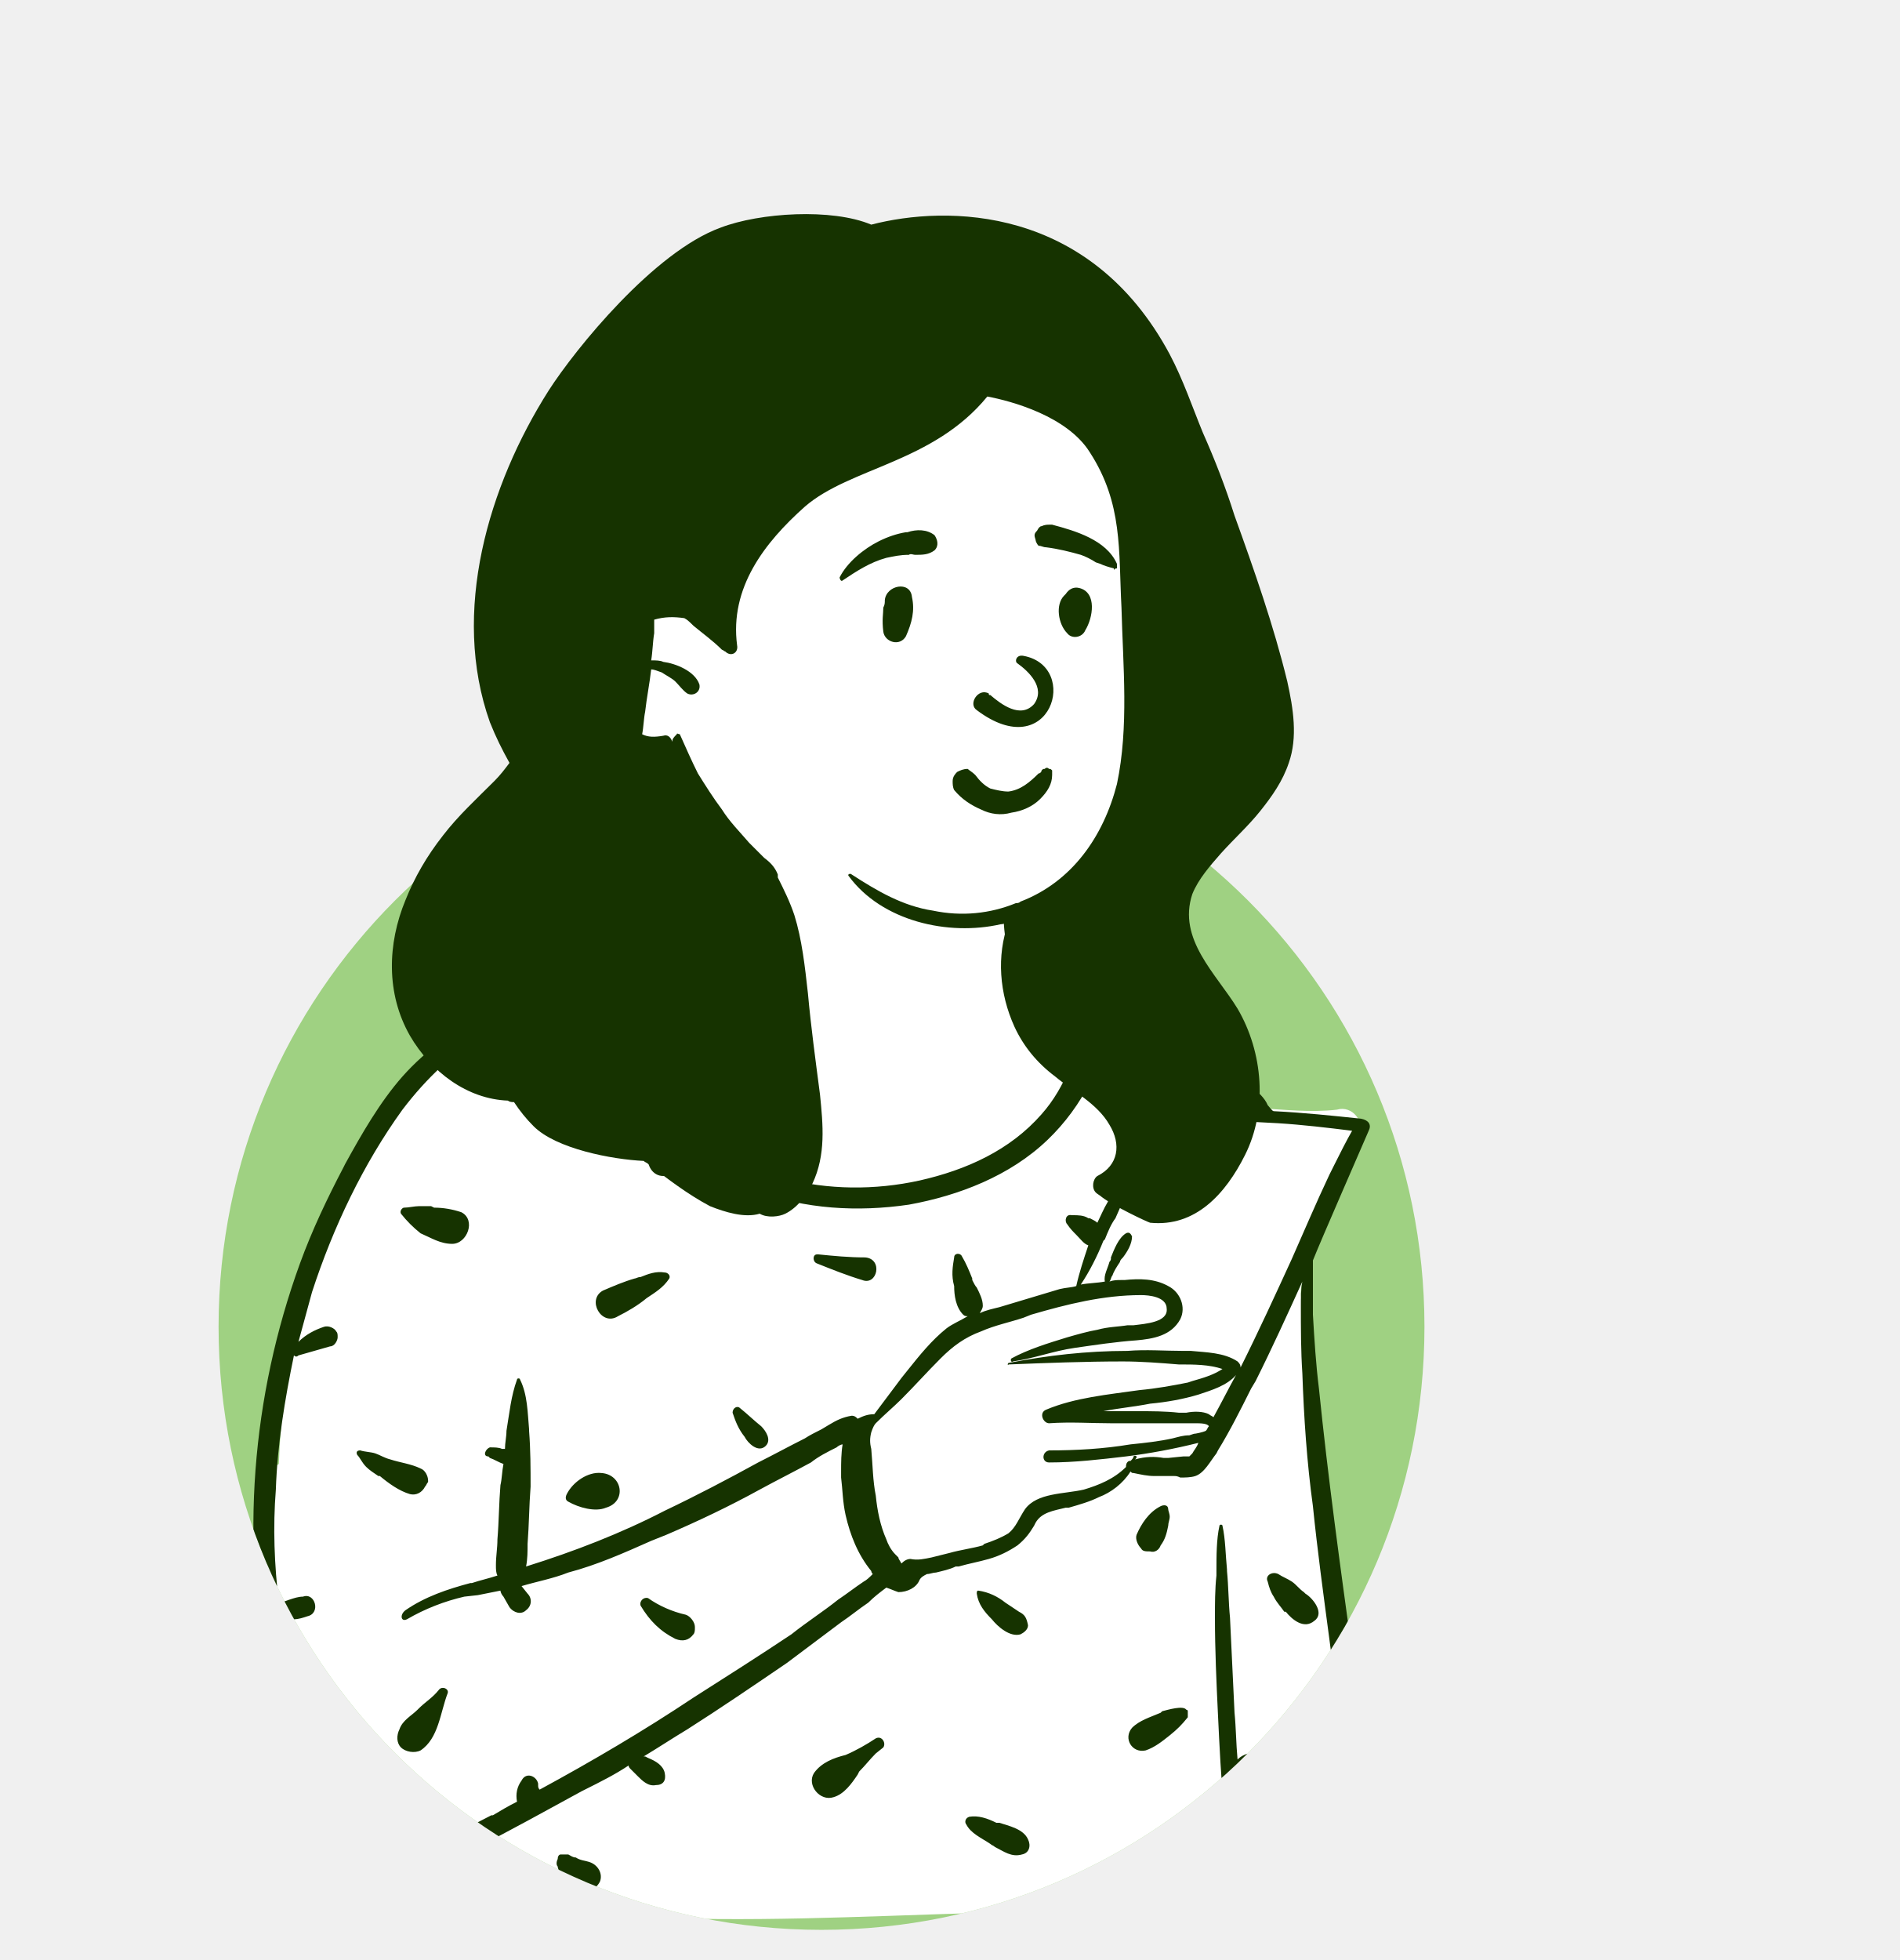
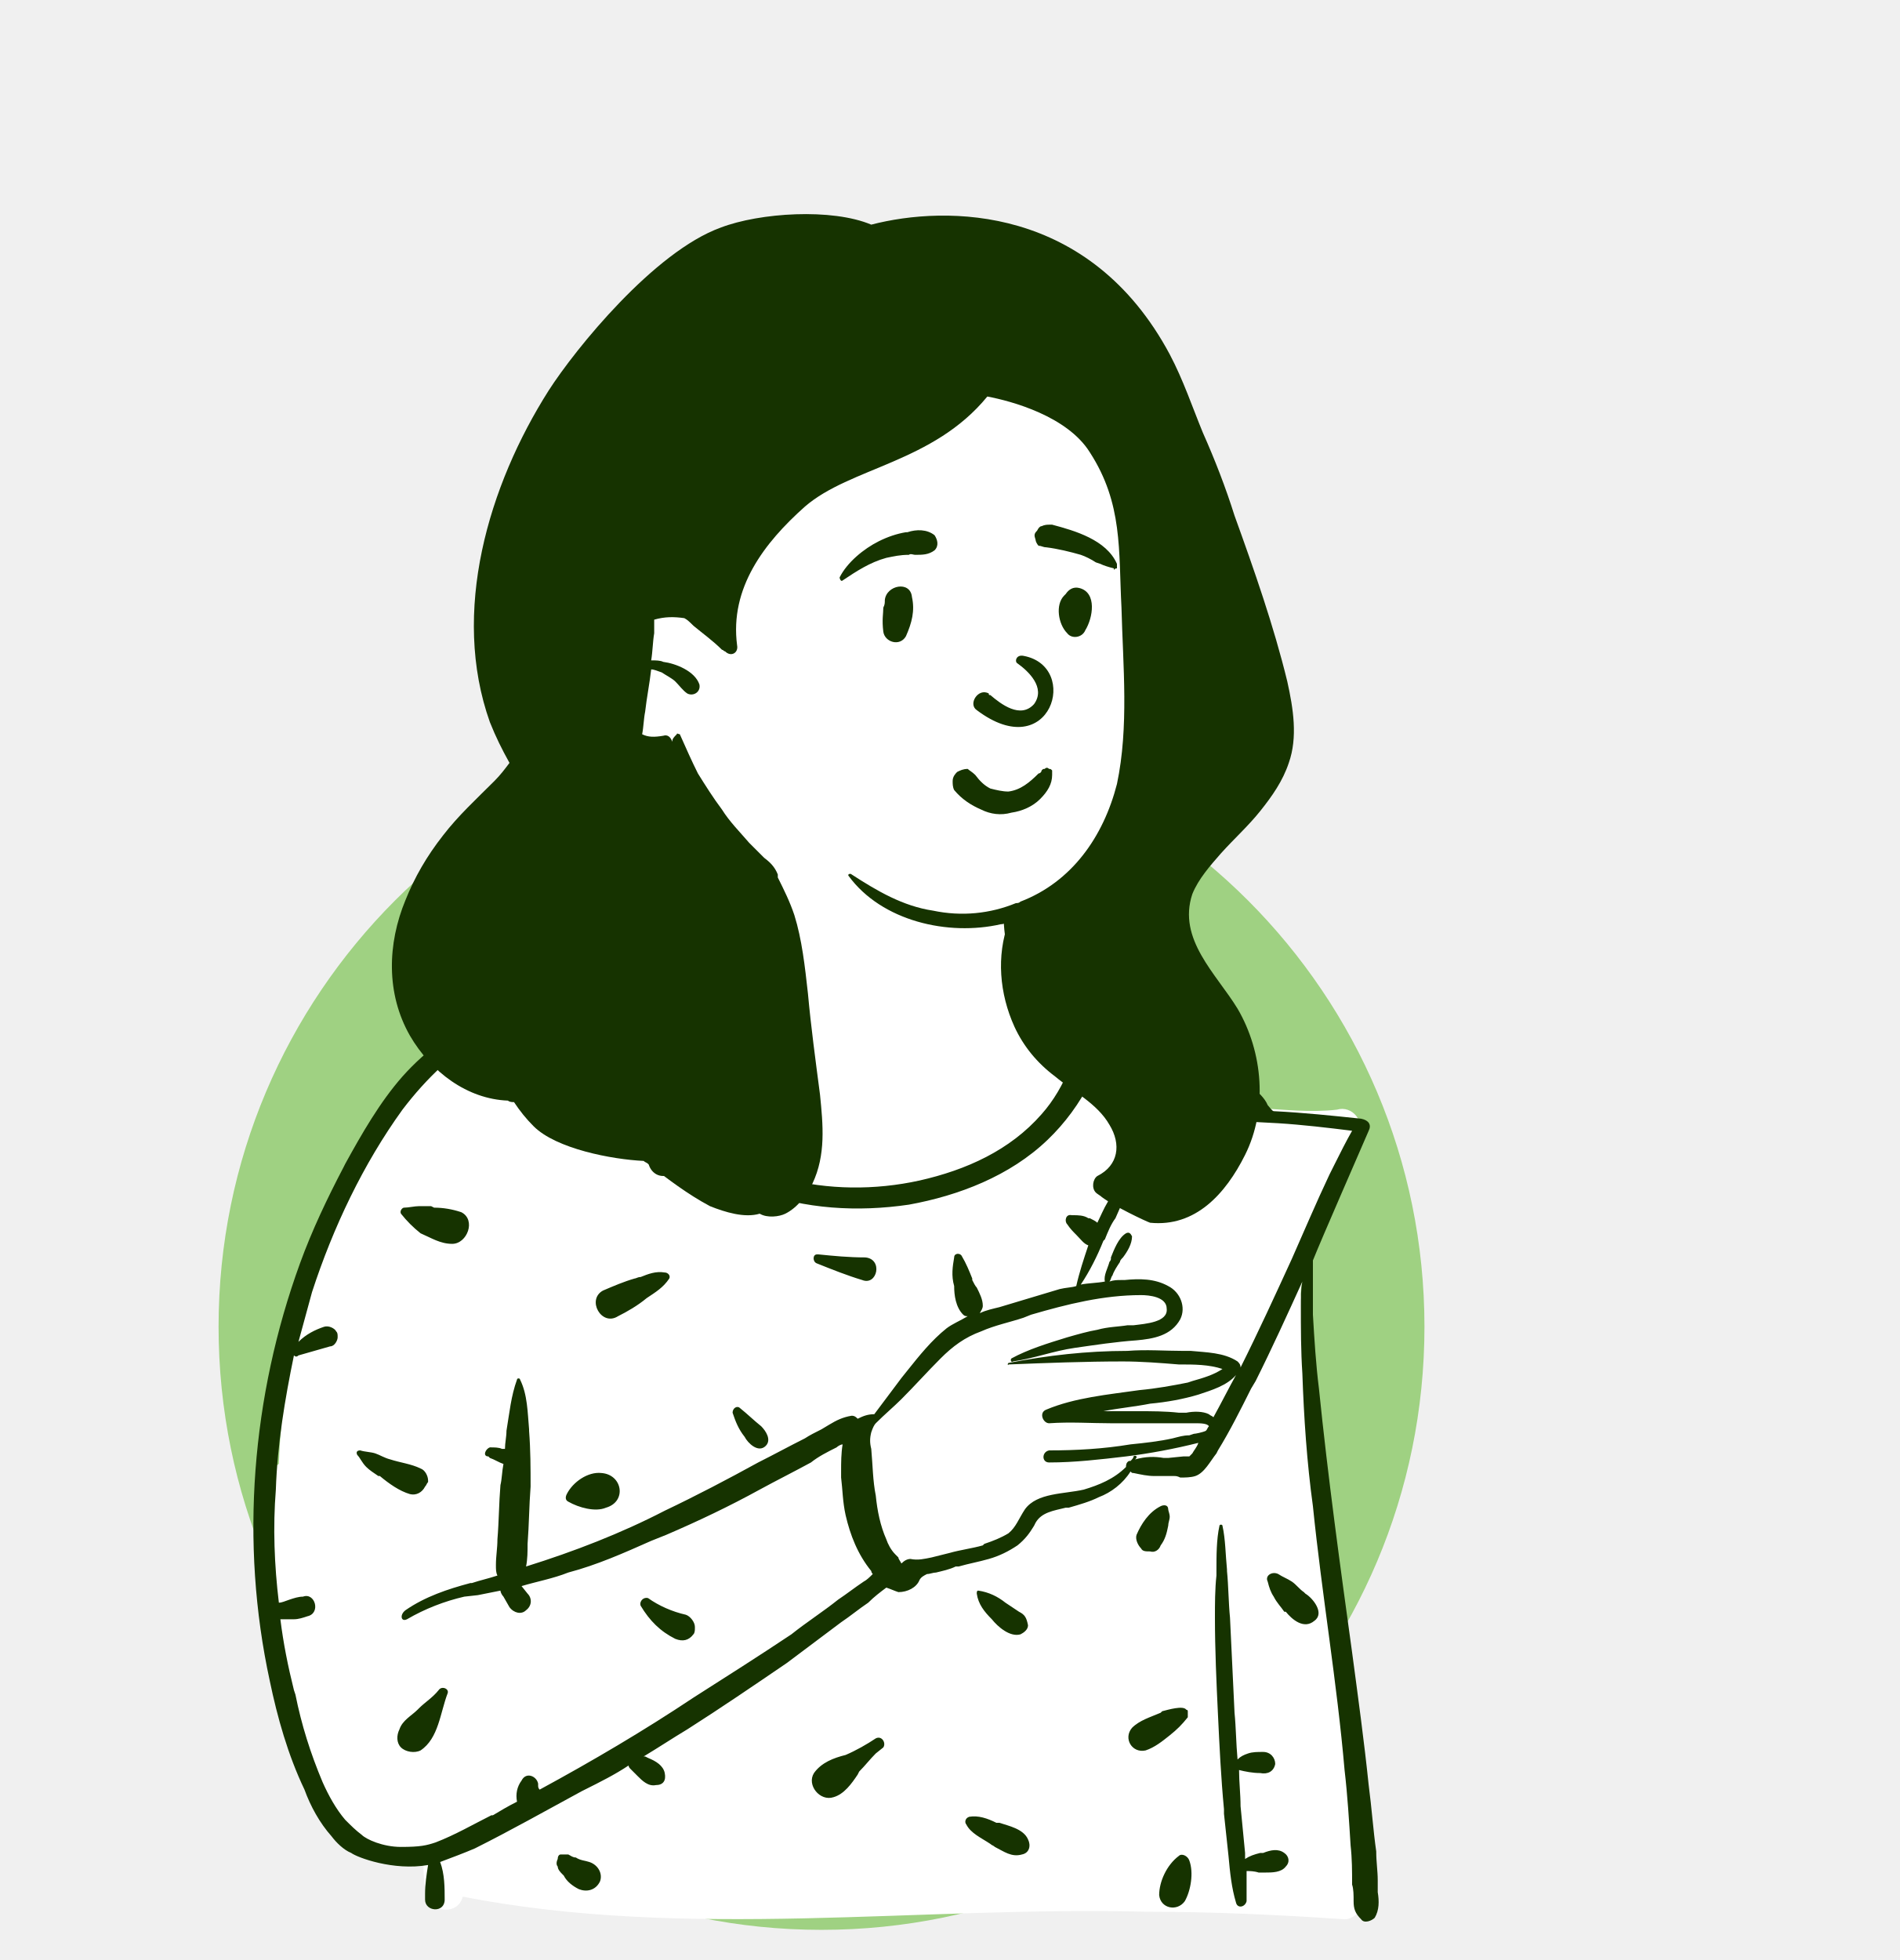
<svg xmlns="http://www.w3.org/2000/svg" viewBox="-120 -110 1260 1300" width="1260" height="1300">
  <style>.k{fill:#163300}.b{fill:#FFFFFF}.ks{stroke:#163300}.bs{stroke:#FFFFFF}.s .k,.s .b{fill:#9FD182}</style>
  <defs>
    <clipPath id="c">
-       <path d="M-120 -110H1140V770H825A400 400 0 0 1 25 770H-120Z" />
+       <rect x="-120" y="-110" width="1260" height="1300" />
    </clipPath>
  </defs>
  <circle cx="425" cy="770" r="400" fill="#9FD182" />
  <g clip-path="url(#c)">
    <g>
      <g transform="translate(0 459)">
        <path d="M689 328C686 319 690 311 693 302C702 273 712 244 726 217C731 208 722 197 712 200C695 202 677 200 660 199C653 183 637 176 623 167C608 157 593 147 578 138C577 131 567 129 562 134C546 124 527 126 510 120C497 99 496 77 492 57C491 48 493 39 487 31C466 3 387 -9 357 8C341 -2 341 16 339 27C336 32 334 38 335 45C318 81 279 97 244 110C240 105 233 106 229 109C199 116 170 127 144 145C116 154 96 177 81 202C79 205 79 208 79 210C34 276 13 355 10 435C-19 452 24 608 34 640C34 640 34 640 34 640C40 652 47 684 64 682C75 694 92 692 107 693C105 702 106 713 109 722C112 733 129 734 132 722C281 751 435 728 586 732C630 732 673 734 717 737C723 737 729 731 729 725C719 625 711 494 700 395C698 372 696 350 689 328Z" transform="translate(55 -33)" class="b" stroke="none" />
        <path d="M348 1C348 0 350 0 350 1C351 29 344 63 321 82C310 92 295 97 281 102L279 102L254 111C254 112 253 112 252 113C246 115 240 117 235 114C240 126 244 138 249 149C256 163 265 176 276 187C317 233 383 247 442 234C473 227 502 214 523 190C539 172 548 147 550 123C550 123 549 123 548 123C541 121 533 117 527 113L526 113C520 109 513 105 508 99C504 93 499 74 499 74C498 67 497 52 497 45C497 44 500 44 500 44C503 51 504 64 506 71L507 72C509 79 511 87 516 92C525 103 538 107 551 112C552 100 570 101 570 113C570 113 570 114 570 115C571 116 573 116 574 117L575 118C580 121 585 125 590 127C600 133 610 137 621 142C631 147 641 153 650 160C654 163 658 167 662 170L663 172C666 175 671 179 673 184C674 185 676 188 677 188C697 189 716 191 735 193C740 194 742 197 740 201C734 215 709 272 703 287C703 293 703 299 703 306L703 306C703 312 703 318 703 323C704 340 705 356 707 372C713 431 721 489 729 547C733 577 737 606 740 635C742 650 743 665 745 679C745 686 746 692 746 698L746 703C746 704 746 705 746 706C747 712 747 718 744 723C742 725 737 727 735 724C731 720 730 717 730 712C730 708 730 704 729 701C729 692 729 684 728 675C727 659 726 642 724 625C719 567 709 509 703 450C699 421 697 391 696 362C695 347 695 332 695 317C695 312 695 306 696 301C686 323 676 345 665 367L662 372C655 386 648 400 640 413L639 415C635 420 631 428 625 430C622 431 618 431 615 431C613 430 612 430 611 430C607 430 603 430 598 430C593 430 589 429 584 428C583 428 583 428 582 427C577 435 569 441 561 444C555 447 548 449 541 451L539 451C531 453 523 454 519 461L518 463C515 468 512 472 507 476C501 480 495 483 488 485C481 487 475 488 468 490L466 490C462 492 457 493 453 494C451 494 449 495 447 495C445 496 443 497 442 499C440 504 434 507 428 507C425 506 423 505 420 504C416 507 412 510 408 514C402 518 396 523 390 527C378 536 366 545 354 554C332 569 310 584 288 598C278 604 269 610 259 616L260 616L262 617C267 619 272 622 273 627C274 632 272 635 267 635C262 636 258 632 255 629C253 627 252 626 250 624C250 624 249 623 249 622C240 628 230 633 220 638L218 639C194 652 171 665 147 677C140 680 132 683 124 686C127 694 127 703 127 711C127 720 114 719 114 711L114 707C114 701 115 694 116 688C93 692 69 683 65 680C60 678 55 673 52 669C44 660 38 649 34 638C23 615 16 590 11 566C-9 474 -1 377 31 289C39 267 49 246 60 225L61 223C72 203 84 182 99 165C115 147 135 133 156 122C167 117 177 112 188 108C190 107 192 107 194 106C205 99 219 92 233 92C234 92 234 92 235 93C236 93 236 93 237 93C239 94 240 95 240 97L240 98C240 98 240 98 240 98C240 99 241 99 241 99C254 95 267 89 280 85L283 84C294 80 305 76 314 69C323 61 330 51 335 41C340 28 343 14 348 1ZM222 101C225 101 227 100 230 100C231 100 232 100 233 100C232 102 231 104 230 106C230 106 229 106 229 107C223 136 241 167 258 189C264 196 270 202 277 208C276 208 275 209 274 209L273 209C272 210 270 210 269 211C266 212 263 214 262 218C261 224 265 231 272 231C275 231 278 229 280 227C281 226 282 225 283 224L284 222C285 221 285 220 286 219C286 218 286 217 287 216C301 227 317 235 334 241C366 253 401 255 435 250C468 244 502 231 527 207C550 185 566 154 569 122C574 127 579 132 585 136C594 142 605 146 615 151C624 156 634 161 643 168C647 171 651 175 655 179C658 181 660 184 662 187C653 186 644 186 634 186C632 185 630 185 628 185C622 185 616 185 610 185C602 186 597 190 593 196C584 211 577 227 569 242L567 248C564 253 562 258 560 262C559 261 557 260 555 259L554 259C551 257 547 257 544 257L543 257C539 256 538 261 540 263C542 266 544 268 546 270C549 273 551 276 554 277C551 286 548 295 546 304C543 305 539 305 535 306C522 310 508 314 495 318C491 319 486 320 482 322C483 320 484 319 484 317C484 313 482 309 480 305C479 304 478 302 477 300L477 299C475 294 473 289 470 284C469 282 465 282 465 285C464 291 463 297 465 304C465 310 466 318 471 323C472 324 473 324 474 324C469 327 464 329 460 332C450 340 442 350 434 360L430 365C424 373 418 381 412 389C408 389 405 390 401 392C400 391 399 390 397 390C391 391 387 393 382 396L377 399C373 401 369 403 366 405C356 410 345 416 335 421C315 432 294 443 273 453C244 468 213 480 181 490C182 485 182 480 182 475C183 462 183 450 184 437C184 425 184 413 183 400L183 399C182 388 182 376 177 366C177 365 175 365 175 366C171 377 170 388 168 400C168 404 167 408 167 412C166 412 166 412 165 412C163 411 160 411 157 411C154 412 152 417 156 417L157 418C160 419 163 421 166 422C165 427 165 432 164 436C163 448 163 460 162 472C162 478 161 483 161 489C161 492 161 494 162 496C156 498 151 499 145 501L144 501C129 505 114 510 101 519C97 522 98 527 102 525C114 518 127 513 140 510L149 509C154 508 159 507 164 506C164 507 165 509 166 510L170 517C173 521 178 522 181 519C185 516 185 511 182 508L178 503C188 500 199 498 209 494C228 489 246 481 264 473L274 469C295 460 316 450 336 439C347 433 359 427 370 421C375 417 381 414 387 411C388 410 390 409 391 409C390 415 390 421 390 427L390 431C391 439 391 447 393 456C396 469 401 482 410 493C410 494 411 495 411 495C409 497 407 499 405 500C399 504 394 508 388 512C378 520 367 527 357 535C336 549 314 563 292 577C259 599 225 619 190 638C189 637 189 636 189 635L189 634C188 629 181 626 178 632C175 636 174 641 175 646C169 649 164 652 159 655L158 655C146 661 134 668 121 673C115 675 111 676 98 676C86 676 75 671 72 668C68 665 65 662 61 658C55 651 50 642 46 633C38 614 32 595 28 575L27 572C23 556 20 541 18 525C21 525 24 525 27 525C30 525 33 524 36 523C45 521 41 507 33 510C30 510 27 511 24 512C21 513 19 514 17 514C14 489 13 464 15 439C16 409 21 379 27 350C28 351 29 351 30 350C37 348 44 346 51 344C54 344 56 340 56 338C56 336 56 335 55 334C54 332 50 330 47 331C41 333 35 336 30 341C33 330 36 319 39 308C53 265 73 223 99 187C115 166 133 149 155 136C167 129 178 124 190 118C201 113 211 107 222 101ZM211 148C213 146 218 146 219 150C220 156 221 161 220 167C219 170 219 173 218 176C217 179 215 181 212 183C208 187 198 186 197 179L197 178C197 178 197 178 197 178C196 174 196 171 197 168C197 166 199 163 200 161L200 161C203 156 207 152 211 148ZM574 159L573 159C569 159 569 164 572 166C575 167 578 169 580 171C580 171 580 171 581 171C584 174 586 176 590 175C592 174 594 172 594 170C594 161 581 159 574 159ZM609 194C601 196 598 205 594 212C586 227 579 243 572 259C569 263 567 268 565 273C565 273 564 274 564 274C560 284 555 294 549 303C554 302 560 302 565 301C564 297 567 292 568 288C569 287 569 286 569 286L569 285C571 280 574 272 579 269C581 268 582 269 583 271C583 276 580 281 577 285C576 286 575 287 575 288C573 291 571 294 570 297C569 298 569 300 568 301C571 300 573 300 576 300L578 300C588 299 598 299 607 304C615 308 619 318 615 326C609 337 597 339 586 340C572 341 559 343 545 345C531 347 518 352 504 354C503 355 502 353 503 352C514 346 527 342 540 338L540 338C547 336 554 334 560 333C567 331 574 331 580 330L581 330C582 330 583 330 584 330C592 329 607 328 606 319C606 311 594 310 589 310C564 310 540 316 516 323L511 325C502 328 492 330 483 334C472 338 464 344 456 352C447 361 439 370 430 379C425 384 419 389 413 395C412 396 411 398 410 401C409 405 409 408 410 412C411 423 411 433 413 443C414 453 416 463 420 472C421 475 423 479 426 482L428 484C428 485 429 486 430 488C432 486 434 485 436 485C441 486 445 485 450 484C454 483 458 482 462 481C469 479 477 478 484 476L485 475C491 473 496 471 501 468C506 464 508 458 512 452C520 441 538 442 551 439C561 436 571 432 579 424L579 424C579 423 579 421 581 420L581 420C581 420 582 420 582 420C583 419 584 418 584 417C585 416 586 417 586 417C586 418 586 418 585 419C592 417 598 417 604 418C605 418 606 418 607 418L617 417C618 417 621 417 621 417L621 417C621 417 621 417 621 417L621 417C621 417 621 417 621 417C621 417 621 417 621 417C621 417 621 417 621 417C622 416 622 416 623 415C624 413 626 411 627 408C611 412 595 415 579 417C562 419 545 421 528 421C523 421 523 414 528 413C546 413 564 412 582 409C592 408 601 407 610 405C614 404 617 403 621 403L624 402C625 402 630 401 632 400C633 399 633 398 634 397C633 395 628 395 625 395L625 395L625 395C625 395 625 395 625 395C622 395 619 395 616 395L616 395L616 395L616 395L616 395L616 395L616 395L616 395L616 395L616 395C614 395 613 395 611 395C602 395 594 395 585 395L585 395L583 395C579 395 574 395 569 395C556 395 542 394 528 395C524 395 521 388 526 386C545 378 567 376 588 373C599 372 610 370 620 368L623 367C630 365 637 363 643 359C634 356 624 356 615 356L614 356C602 355 589 354 577 354C552 354 526 355 501 356C501 357 500 356 501 355C527 350 553 347 580 347C592 346 605 347 617 347L622 347C632 348 644 348 653 354C654 355 655 356 655 358C667 334 678 310 689 286C697 268 705 249 714 230L717 224C721 216 725 208 729 201C713 199 696 197 680 196C665 195 616 193 609 194ZM616 246C623 237 627 227 628 217C630 206 615 203 613 215L613 215C611 218 608 222 607 224L606 226C602 232 600 240 604 246C607 251 613 250 616 246ZM110 251C111 251 113 251 115 251C116 251 117 251 118 251L120 252C126 252 132 253 138 255C148 260 142 276 132 276C124 276 118 272 111 269C106 265 102 261 98 256C97 254 99 252 100 252C103 252 107 251 110 251ZM406 285C395 285 385 284 375 283L374 283C371 283 371 288 374 289C384 293 394 297 404 300C414 304 418 286 406 285ZM253 299C254 299 255 298 257 298C262 296 267 294 273 295C275 295 277 297 276 299C272 305 267 308 261 312L261 312C255 317 248 321 242 324C231 331 221 313 232 307C239 304 246 301 253 299ZM627 376C636 373 646 370 652 363C647 372 642 382 637 391C636 390 635 390 634 389C630 387 624 387 619 388C617 388 616 388 614 388C605 387 596 387 587 387C580 387 572 387 564 387C574 385 585 384 595 382C606 381 617 379 627 376ZM318 388C318 385 321 383 323 385C328 389 332 393 337 397L337 397C340 400 344 406 340 410C335 415 328 408 326 404C322 399 320 394 318 388ZM71 413C69 413 68 414 69 416C71 418 72 421 75 424C77 426 80 428 83 430L84 430C90 435 97 440 104 442C108 443 112 441 114 437C115 436 115 435 116 434L116 433C116 430 114 426 111 425C105 422 97 421 91 419C87 418 84 416 81 415C78 414 74 414 71 413ZM208 442C212 434 222 427 231 428C245 429 248 447 234 451C227 454 216 451 209 447C207 446 207 444 208 442ZM607 452C607 449 604 449 602 450C594 454 589 462 586 469C585 472 587 476 589 478C590 480 592 480 595 480C598 481 601 479 602 476C605 472 606 468 607 463C607 461 608 459 608 457C608 455 607 453 607 452ZM641 463C641 462 643 462 643 463C645 472 645 482 646 492L646 493C647 503 647 514 648 524C649 545 650 566 651 587C652 597 652 607 653 618C655 616 657 615 660 614C663 613 666 613 670 613C675 613 678 617 678 621C677 626 673 628 668 627C663 627 658 626 654 625C654 633 655 641 655 649C656 659 657 670 658 680C658 681 658 682 658 684C661 682 664 681 668 680L669 680C669 680 669 680 670 680C675 678 680 677 684 680C687 682 688 686 685 689C682 693 676 693 671 693C671 693 670 693 670 693L667 693C664 692 661 692 659 692C659 698 659 705 659 712C658 716 653 717 652 713C649 703 648 693 647 682C646 673 645 663 644 654L644 651C642 630 641 609 640 588C639 567 638 545 638 524C638 515 638 505 639 496L639 493C639 483 639 472 641 463ZM680 495C676 493 671 496 673 500C674 504 675 507 677 510C679 514 682 517 684 520L685 520C689 525 697 532 704 526C711 521 703 511 698 508L697 507C694 505 692 502 689 500C686 498 683 497 680 495ZM480 508C480 507 480 506 481 506C488 507 494 510 499 514C502 516 505 518 508 520C512 522 513 524 514 529C514 532 511 534 509 535C502 537 494 530 490 525L490 525C485 520 481 515 480 508ZM262 511C259 510 256 513 257 516C263 526 270 533 280 538C285 540 289 539 292 535C293 534 293 532 293 531L293 530C293 527 290 523 287 522C278 520 269 516 262 511ZM129 574C130 571 125 569 123 572C119 577 114 580 110 584L109 585C105 589 99 592 97 598C95 602 95 607 98 610C101 613 107 614 111 612C123 604 124 587 129 574ZM603 586C607 585 617 582 619 585C619 585 620 585 620 586C620 587 620 588 620 590C616 595 613 598 608 602L608 602C603 606 598 610 592 612C583 614 577 604 583 597C588 592 595 590 602 587L603 586ZM413 604C417 602 420 607 418 610L413 614C409 618 406 622 402 626L401 628C397 634 392 641 385 643C376 646 367 635 372 627C377 620 385 617 393 615C400 612 407 608 413 604ZM475 656C481 655 487 657 493 660C493 660 494 660 494 660L495 660C501 662 511 664 514 671C516 675 515 680 510 681C503 683 498 679 492 676C491 675 490 675 489 674L489 674C483 670 476 667 473 661C472 660 472 657 475 656ZM204 681C203 681 202 682 202 684C202 684 202 684 202 684C201 686 201 688 202 689C202 691 204 693 205 694L206 695C208 699 212 702 216 704C221 706 227 705 230 699C232 694 229 688 223 686C220 685 217 685 214 683C212 683 211 682 209 681C207 681 206 681 204 681ZM621 685C620 682 616 680 614 682C606 688 601 699 601 708C602 717 613 719 618 712C622 705 624 693 621 685Z" transform="translate(48 -20)" class="k" fill-rule="evenodd" stroke="none" />
      </g>
    </g>
    <g transform="translate(225 0)">
      <g>
        <g>
          <path d="M396 175C392 113 372 42 313 12C182 -41 9 92 0 227C-3 273 23 324 70 337C80 350 96 359 112 366C297 462 417 384 396 175L396 175Z" transform="translate(36 95)" class="b" stroke="none" />
          <path d="M559 200C553 181 546 163 538 145C531 128 525 110 516 93C463 -6 368 -6 318 7C292 -4 244 -1 218 9C174 25 122 89 104 117C64 180 39 264 65 337C69 347 73 355 78 364C75 368 72 372 68 376C56 388 44 399 34 412C23 426 15 440 9 455C-3 484 -4 517 12 545C26 569 50 587 77 588C78 589 80 589 81 589C85 595 89 600 94 605C109 620 146 627 167 628C168 629 169 629 170 630C183 640 196 650 211 658C221 662 234 666 244 663C249 666 257 665 261 663C269 659 275 651 279 643C288 624 286 604 284 584C281 561 278 539 276 517C274 499 272 481 267 465C264 456 260 448 256 440C256 439 256 438 256 438C254 433 251 430 247 427C247 427 246 426 246 426C244 424 242 422 240 420C239 419 238 418 237 417C231 410 224 403 219 395C213 387 208 379 203 371C199 363 195 354 191 345C190 345 189 344 189 345C187 347 186 348 186 350L186 350C185 347 183 345 180 346C174 347 170 347 166 345C167 340 167 335 168 330C169 321 171 311 172 302C174 302 176 303 179 304C182 306 186 308 188 310C191 313 193 316 196 318C200 320 205 317 204 312C201 303 188 298 180 297C178 296 175 296 172 296C173 290 173 284 174 278C174 275 174 272 174 269C181 267 187 267 194 268C196 269 198 271 200 273C206 278 213 283 219 289C220 289 220 290 221 290C225 294 230 291 229 286C224 248 247 218 274 194C304 168 359 165 395 121C411 124 448 134 463 158C485 192 482 223 484 261C485 300 489 340 481 378C472 413 451 443 417 456C416 457 415 457 414 457C397 464 378 466 359 462C339 459 322 449 305 438C304 437 302 438 303 439C325 469 369 479 404 471C406 471 407 470 409 470C401 492 403 517 413 539C419 552 428 563 440 572C452 582 468 590 476 604C484 617 482 631 468 638C465 640 464 646 467 649C468 650 470 651 471 652C479 658 500 668 503 669C533 672 553 650 566 624C581 594 578 556 561 527C547 504 521 481 531 451C535 441 543 432 550 424C559 414 568 406 576 396C584 386 591 376 595 364C601 347 598 328 594 310C585 273 572 236 559 200Z" transform="translate(-85 32)" class="k" stroke="none" />
        </g>
      </g>
      <g transform="translate(159 186)">
        <g>
          <path d="M141 0L139 0C138 0 136 0 134 1C133 1 132 2 131 4C129 6 129 7 130 10C130 11 131 13 132 14C134 14 135 15 137 15C145 16 153 18 160 20C163 21 167 23 170 25L173 26C175 27 178 28 182 29C182 29 182 30 182 30C183 29 183 29 184 29L184 29C184 28 184 28 184 26C177 10 156 4 141 0ZM44 5L45 5C51 3 58 3 63 7C65 10 66 14 63 17C59 20 55 20 50 20C49 20 47 19 46 20C40 20 36 21 31 22C20 25 11 31 2 37C1 38 0 36 0 35C5 25 16 16 26 11C32 8 38 6 44 5ZM30 50C31 40 47 37 48 48C50 57 48 65 44 74C40 81 30 78 29 71C28 63 29 59 29 55C30 53 30 52 30 50ZM159 42C155 41 152 43 150 46C150 46 150 46 149 47C143 53 145 66 151 72C154 76 161 75 163 70C168 62 171 45 159 42ZM129 119C137 108 125 97 118 92C116 91 117 86 122 87C160 94 140 160 91 123C85 119 92 108 99 112C99 113 99 113 100 113C107 119 120 129 129 119ZM94 189C87 186 81 182 76 176C75 174 75 172 75 170C75 167 77 165 78 164C80 163 82 162 85 162C86 163 88 164 90 166L90 166C93 170 96 173 100 175C104 176 108 177 112 177C120 176 126 171 132 165C133 165 134 164 134 163C135 162 135 162 136 162C137 161 138 161 139 162C140 162 140 162 141 163C141 164 141 165 141 166C141 172 138 177 133 182C128 187 121 190 114 191C107 193 100 192 94 189Z" transform="translate(53 52)" class="k" fill-rule="evenodd" stroke="none" />
        </g>
      </g>
    </g>
  </g>
</svg>
